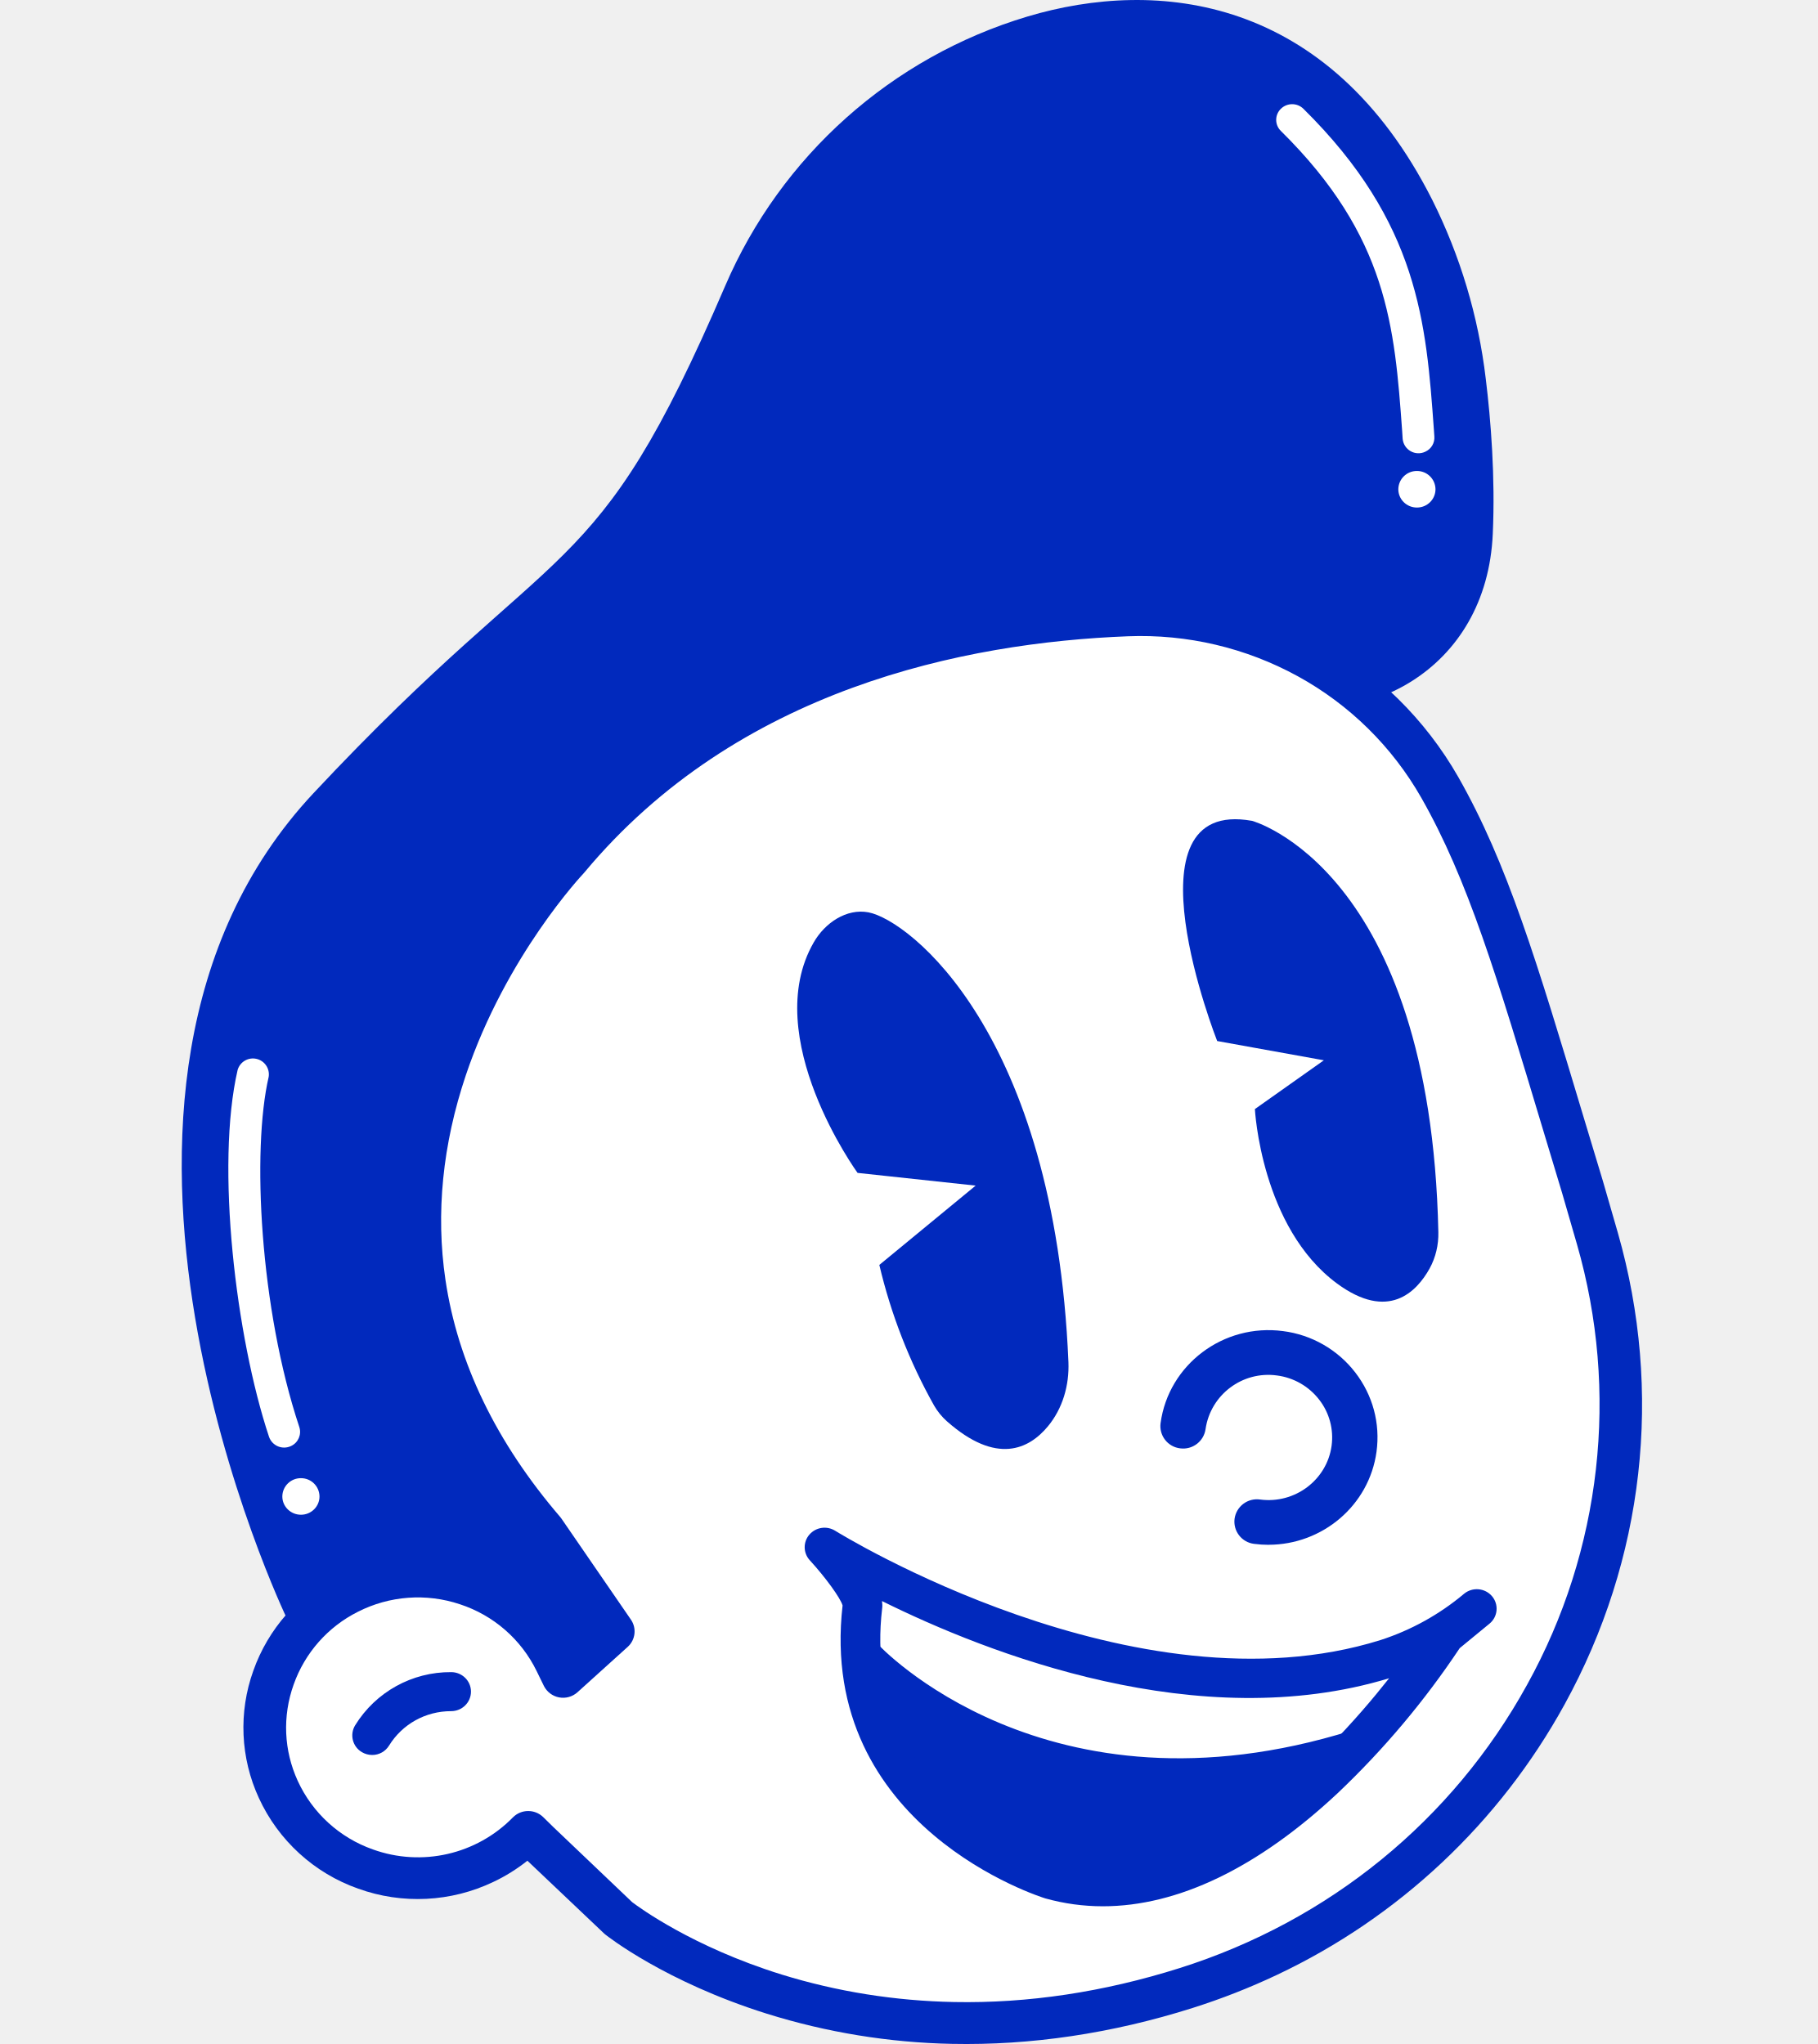
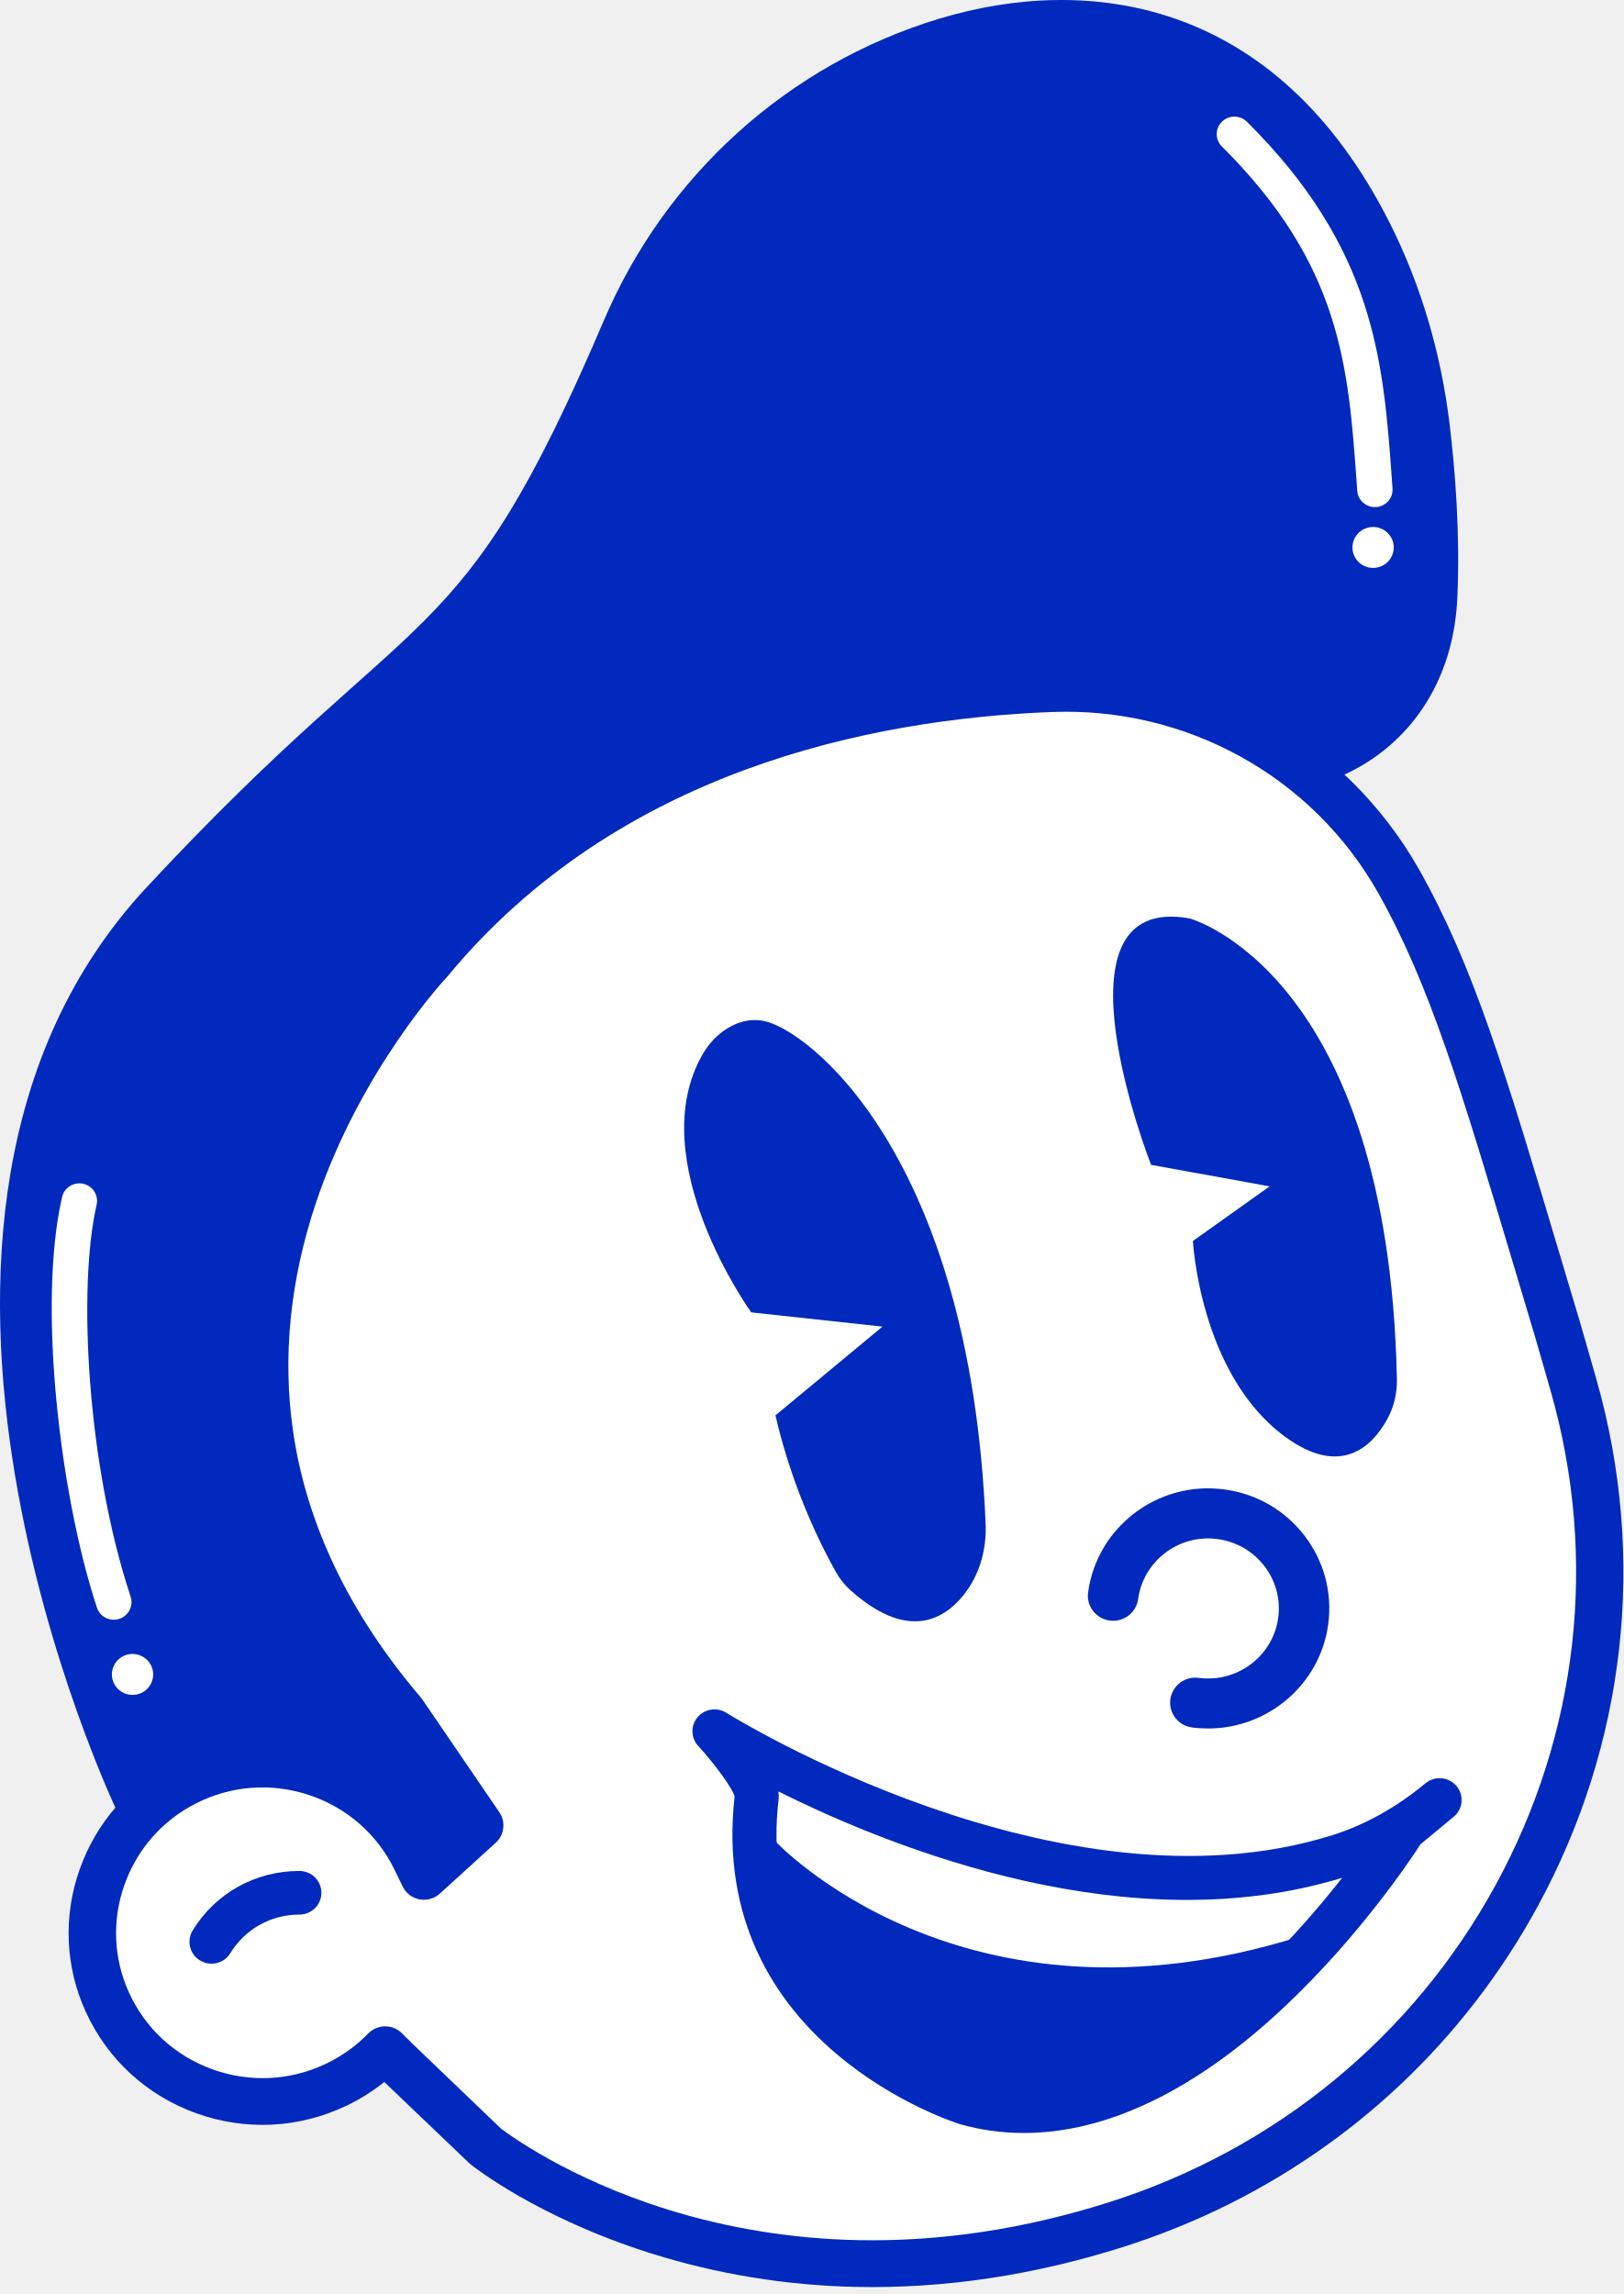
- <svg xmlns="http://www.w3.org/2000/svg" width="40" height="45" viewBox="0 0 40 45" fill="none">
-   <path d="M6.312 35.627S.737 24.047 6.9 17.462c5.497-5.874 6.155-4.405 9.061-11.167A10.53 10.53 0 0 1 22.61.365c2.862-.857 6.637-.463 8.911 4.03a11.933 11.933 0 0 1 1.18 3.94c.114.929.211 2.167.155 3.418-.132 2.997-2.833 4.446-5.415 3.646-4.069-1.26-7.753-2.64-14.936 3.536 0 0-2.761 2.8-2.154 8.055a13.756 13.756 0 0 0 1.61 5.012L14.232 36l-2.403 2.333c0-.002-1.388-5.05-5.518-2.707z" fill="#0129BD" />
-   <path d="M12.233 36.587c-.82-1.675-2.88-2.366-4.57-1.515-1.593.8-2.273 2.719-1.535 4.322.782 1.704 2.831 2.429 4.532 1.622.372-.176.696-.41.966-.688l.222.219 1.768 1.679s4.925 3.931 12.496 1.541c7.034-2.221 11.056-9.497 9.051-16.501-.025-.091-.298-1.032-.325-1.125-1.32-4.363-1.961-6.727-3.143-8.804-1.388-2.44-4.047-3.898-6.885-3.788-3.609.14-8.804 1.16-12.306 5.368 0 0-6.969 7.276-.527 14.777l1.527 2.221-1.108 1.002-.163-.33z" fill="#fff" />
-   <path d="M28.108 43.477c-.598.283-1.219.527-1.86.73-1.775.562-3.559.826-5.298.79a14.618 14.618 0 0 1-4.072-.664c-2.236-.702-3.509-1.706-3.561-1.748-.011-.008-.021-.017-.03-.027l-1.679-1.593c-.23.182-.48.34-.75.467a3.863 3.863 0 0 1-2.974.148 3.793 3.793 0 0 1-2.186-1.995 3.699 3.699 0 0 1-.122-2.804 3.774 3.774 0 0 1 1.87-2.117 3.864 3.864 0 0 1 2.972-.217c.907.3 1.65.906 2.115 1.72l.353-.32-1.288-1.874c-1.517-1.773-2.433-3.686-2.724-5.687-.233-1.608-.066-3.27.503-4.94.93-2.733 2.6-4.551 2.77-4.734 3.588-4.298 8.853-5.377 12.64-5.525a8.115 8.115 0 0 1 4.233.996 7.93 7.93 0 0 1 3.079 3.028c1.077 1.896 1.716 4.02 2.773 7.54l.41 1.358c.03.1.304 1.051.327 1.133 1 3.5.584 7.19-1.176 10.388a14.083 14.083 0 0 1-6.325 5.947zm-14.19-1.597c.137.104 1.32.979 3.284 1.59 1.219.377 2.496.581 3.796.606 1.627.032 3.298-.22 4.965-.747 3.291-1.04 6.006-3.255 7.648-6.238a12.74 12.74 0 0 0 1.097-9.7c-.03-.109-.297-1.032-.324-1.119l-.41-1.36c-1.039-3.457-1.666-5.545-2.692-7.35a7.003 7.003 0 0 0-2.718-2.674 7.188 7.188 0 0 0-3.74-.88c-3.6.14-8.596 1.157-11.962 5.2l-.021.024c-.016.017-1.698 1.8-2.587 4.436-.514 1.528-.666 3.045-.45 4.506.27 1.827 1.119 3.584 2.526 5.223.011.013.02.025.03.04l1.527 2.221a.458.458 0 0 1-.07.598l-1.109 1.002a.473.473 0 0 1-.736-.139l-.161-.33a2.87 2.87 0 0 0-1.688-1.47 2.914 2.914 0 0 0-2.247.166 2.86 2.86 0 0 0-1.413 1.602c-.25.7-.216 1.452.09 2.12a2.866 2.866 0 0 0 1.653 1.509 2.924 2.924 0 0 0 3.083-.705.474.474 0 0 1 .667-.006l.219.215 1.742 1.66z" fill="#0129BD" />
-   <path d="M19.116 20.086c.892.172 4.097 2.643 4.4 9.902.02.51-.126 1.02-.452 1.414-.415.5-1.127.856-2.221-.11a1.4 1.4 0 0 1-.285-.35 11.903 11.903 0 0 1-1.204-3.094l2.12-1.746-2.599-.28s-2.17-2.99-.963-5.078c.245-.425.719-.75 1.204-.658z" fill="#0129BD" />
-   <path d="M31.374 9.943a.349.349 0 0 1-.502-.286l-.01-.159c-.167-2.3-.312-4.287-2.67-6.615a.34.34 0 0 1 0-.488.354.354 0 0 1 .496 0c2.542 2.51 2.702 4.717 2.871 7.054l.011.16a.338.338 0 0 1-.196.334z" fill="#fff" />
-   <path d="M27.554 18.07s3.933 1.055 4.104 9.058c.006.278-.058.555-.193.8-.286.514-.906 1.162-2.035.331-1.677-1.236-1.81-3.842-1.81-3.842l1.518-1.074-2.348-.424c0-.001-2.12-5.366.764-4.848z" fill="#0129BD" />
-   <path d="M6.406 31.835a.352.352 0 0 1-.485-.203c-.73-2.196-1.18-5.967-.69-8.08a.351.351 0 0 1 .683.154c-.375 1.616-.195 5.1.674 7.712a.343.343 0 0 1-.182.417zM31.186 11.174c.226 0 .409-.18.409-.403a.406.406 0 0 0-.409-.402.406.406 0 0 0-.409.402c0 .223.183.403.41.403zM6.624 33.348c.225 0 .408-.18.408-.402a.406.406 0 0 0-.408-.403.406.406 0 0 0-.41.403c0 .222.184.402.41.402z" fill="#fff" />
-   <path d="M27.921 34.01c-.105 0-.212-.007-.32-.021a.493.493 0 0 1-.428-.554.496.496 0 0 1 .562-.422c.763.101 1.469-.429 1.573-1.181a1.355 1.355 0 0 0-.275-1.02 1.4 1.4 0 0 0-.926-.53 1.396 1.396 0 0 0-1.573 1.182.498.498 0 0 1-.562.422.493.493 0 0 1-.428-.554c.175-1.29 1.384-2.201 2.695-2.027a2.388 2.388 0 0 1 1.588.908c.388.502.555 1.122.47 1.748-.162 1.185-1.194 2.048-2.376 2.048zM8.19 38.637a.445.445 0 0 1-.226-.063.427.427 0 0 1-.147-.591 2.462 2.462 0 0 1 2.113-1.17c.24 0 .436.191.436.429s-.195.43-.436.43c-.562 0-1.073.283-1.367.758a.433.433 0 0 1-.372.207zM19.327 36.204S23.02 40.2 29.745 38.1c0 0-1.582 4.383-6.798 2.812-4.508-1.36-3.62-4.71-3.62-4.71z" fill="#0129BD" />
-   <path d="M24.274 41.968c-.43 0-.853-.058-1.265-.173-.056-.017-5.02-1.553-4.464-6.45-.046-.162-.375-.617-.721-.994a.424.424 0 0 1-.01-.565.442.442 0 0 1 .569-.085c.065.04 6.605 4.092 11.999 2.407a5.477 5.477 0 0 0 1.843-1.021.441.441 0 0 1 .613.053.425.425 0 0 1-.053.605l-.657.54a18.58 18.58 0 0 1-2.683 3.19c-1.759 1.648-3.523 2.493-5.171 2.493zm-4.861-6.72c.008.058.01.113.003.163-.497 4.2 3.662 5.505 3.839 5.558 2.98.839 5.917-2.242 7.319-4.021-4.192 1.273-8.833-.544-11.162-1.7zm-.863.111h.002-.002z" fill="#0129BD" />
+ <svg xmlns="http://www.w3.org/2000/svg" width="201" height="284" viewBox="0 0 201 284" fill="none">
+   <path d="M14.46 224.164C14.46 224.164 -20.402 151.309 18.135 109.872C52.507 72.91 56.621 82.155 74.796 39.61C82.436 21.713 97.615 7.934 116.369 2.292C134.264 -3.093 157.871 -0.619 172.091 27.652C175.996 35.423 178.422 43.827 179.471 52.449C180.18 58.289 180.789 66.08 180.44 73.949C179.611 92.807 162.724 101.923 146.577 96.895C121.132 88.966 98.094 80.275 53.176 119.138C53.176 119.138 35.91 136.757 39.705 169.82C40.973 180.867 44.448 191.557 49.771 201.357L63.991 226.52L48.962 241.2C48.962 241.19 40.284 209.425 14.46 224.164Z" fill="#0129BD" />
+   <path d="M51.481 230.211C46.358 219.668 33.476 215.323 22.9 220.678C12.944 225.717 8.69 237.783 13.304 247.87C18.197 258.591 31.009 263.154 41.644 258.076C43.971 256.967 45.998 255.492 47.686 253.75L49.074 255.126L60.129 265.688C60.129 265.688 90.926 290.425 138.27 275.389C182.259 261.412 207.404 215.63 194.872 171.56C194.712 170.986 193.004 165.066 192.834 164.482C184.586 137.033 180.572 122.155 173.182 109.088C164.504 93.735 147.877 84.559 130.132 85.252C107.563 86.133 75.078 92.557 53.178 119.027C53.178 119.027 9.599 164.809 49.883 212.007L59.43 225.984L52.499 232.289L51.481 230.211Z" fill="white" />
+   <path d="M150.757 273.561C147.022 275.343 143.138 276.877 139.133 278.154C128.029 281.688 116.874 283.351 105.999 283.123C97.271 282.935 88.703 281.53 80.534 278.946C66.554 274.531 58.595 268.216 58.265 267.948C58.196 267.899 58.136 267.839 58.076 267.78L47.58 257.753C46.142 258.901 44.574 259.891 42.887 260.692C37.015 263.494 30.414 263.821 24.293 261.623C18.171 259.416 13.318 254.961 10.621 249.071C8.075 243.508 7.805 237.242 9.863 231.431C11.92 225.621 16.064 220.879 21.556 218.108C27.358 215.168 33.959 214.683 40.141 216.742C45.813 218.632 50.456 222.443 53.362 227.561L55.569 225.552L47.52 213.762C38.033 202.606 32.301 190.569 30.484 177.978C29.026 167.861 30.075 157.398 33.63 146.895C39.441 129.701 49.887 118.258 50.956 117.11C73.384 90.066 106.309 83.275 129.996 82.345C139.243 81.979 148.4 84.147 156.459 88.611C164.538 93.075 171.189 99.668 175.712 107.666C182.453 119.594 186.448 132.958 193.058 155.111C193.867 157.814 194.716 160.665 195.615 163.654C195.805 164.278 197.522 170.267 197.662 170.781C203.923 192.806 201.317 216.019 190.312 236.143C181.325 252.575 167.534 265.553 150.757 273.561ZM62.02 263.514C62.879 264.167 70.279 269.671 82.562 273.511C90.181 275.887 98.17 277.174 106.299 277.332C116.475 277.53 126.92 275.947 137.346 272.63C157.927 266.087 174.904 252.15 185.169 233.382C195.445 214.584 197.872 192.905 192.03 172.345C191.84 171.662 190.172 165.852 190.003 165.307C189.104 162.308 188.255 159.467 187.446 156.755C180.945 134.997 177.021 121.861 170.61 110.497C166.615 103.439 160.743 97.619 153.613 93.679C146.493 89.739 138.404 87.829 130.226 88.146C107.717 89.027 76.47 95.421 55.419 120.861C55.379 120.911 55.33 120.96 55.289 121.01C55.19 121.119 44.674 132.334 39.112 148.925C35.896 158.536 34.948 168.079 36.296 177.275C37.983 188.767 43.296 199.824 52.094 210.139C52.164 210.218 52.224 210.297 52.284 210.387L61.831 224.364C62.639 225.552 62.45 227.155 61.391 228.125L54.461 234.431C53.782 235.054 52.843 235.312 51.934 235.144C51.025 234.975 50.257 234.381 49.857 233.56L48.849 231.481C46.711 227.076 42.957 223.799 38.293 222.235C33.62 220.681 28.637 221.038 24.243 223.275C20.098 225.373 16.963 228.957 15.405 233.352C13.847 237.757 14.057 242.488 15.974 246.695C18.011 251.15 21.686 254.525 26.31 256.188C30.943 257.851 35.936 257.604 40.38 255.486C42.337 254.545 44.095 253.298 45.583 251.754C46.132 251.19 46.881 250.873 47.66 250.863C48.449 250.853 49.198 251.16 49.757 251.714L51.125 253.07L62.02 263.514Z" fill="#0129BD" />
+   <path d="M94.522 126.382C100.094 127.461 120.137 143.012 122.034 188.686C122.164 191.893 121.245 195.11 119.208 197.585C116.612 200.733 112.158 202.97 105.317 196.892C104.608 196.258 104.009 195.516 103.54 194.694C101.962 191.913 98.167 184.607 96.01 175.223L109.262 164.236L93.014 162.474C93.014 162.474 79.443 143.666 86.993 130.52C88.52 127.847 91.486 125.798 94.522 126.382Z" fill="#0129BD" />
+   <path d="M171.181 62.566C170.941 62.685 170.672 62.754 170.392 62.774C169.184 62.863 168.135 61.962 168.045 60.764L167.975 59.765C166.937 45.292 166.028 32.79 151.289 18.14C150.43 17.289 150.43 15.913 151.289 15.071C152.147 14.22 153.536 14.23 154.384 15.071C170.282 30.86 171.281 44.748 172.339 59.458L172.409 60.458C172.489 61.368 171.97 62.2 171.181 62.566Z" fill="white" />
+   <path d="M147.291 113.702C147.291 113.702 171.886 120.335 172.955 170.69C172.995 172.442 172.595 174.184 171.747 175.719C169.959 178.956 166.085 183.034 159.024 177.807C148.539 170.027 147.7 153.634 147.7 153.634L157.197 146.873L142.517 144.211C142.517 144.201 129.256 110.446 147.291 113.702Z" fill="#0129BD" />
+   <path d="M15.038 200.307C14.948 200.346 14.858 200.386 14.768 200.416C13.62 200.792 12.382 200.168 12.002 199.03C7.439 185.211 4.623 161.483 7.688 148.189C7.958 147.021 9.136 146.289 10.315 146.556C11.493 146.823 12.232 147.991 11.962 149.159C9.616 159.326 10.744 181.251 16.177 197.684C16.516 198.723 16.017 199.841 15.038 200.307Z" fill="white" />
+   <path d="M170.008 70.309C171.42 70.309 172.564 69.175 172.564 67.775C172.564 66.376 171.42 65.241 170.008 65.241C168.596 65.241 167.451 66.376 167.451 67.775C167.451 69.175 168.596 70.309 170.008 70.309Z" fill="white" />
+   <path d="M16.408 209.831C17.82 209.831 18.965 208.697 18.965 207.297C18.965 205.898 17.82 204.763 16.408 204.763C14.996 204.763 13.852 205.898 13.852 207.297C13.852 208.697 14.996 209.831 16.408 209.831Z" fill="white" />
+   <path d="M149.591 213.99C148.932 213.99 148.263 213.95 147.584 213.861C145.876 213.634 144.678 212.079 144.907 210.377C145.137 208.684 146.715 207.476 148.423 207.724C153.196 208.357 157.61 205.021 158.259 200.29C158.568 197.993 157.959 195.717 156.541 193.875C155.123 192.034 153.066 190.856 150.749 190.539C145.956 189.896 141.562 193.242 140.913 197.974C140.683 199.666 139.105 200.864 137.398 200.626C135.69 200.399 134.492 198.845 134.722 197.142C135.82 189.025 143.38 183.294 151.578 184.392C155.553 184.917 159.068 186.946 161.504 190.104C163.931 193.262 164.98 197.162 164.45 201.102C163.432 208.555 156.981 213.99 149.591 213.99Z" fill="#0129BD" />
+   <path d="M26.19 243.108C25.711 243.108 25.222 242.979 24.772 242.712C23.484 241.94 23.075 240.277 23.854 238.99C26.68 234.377 31.623 231.625 37.065 231.625C38.573 231.625 39.791 232.833 39.791 234.328C39.791 235.823 38.573 237.03 37.065 237.03C33.55 237.03 30.355 238.812 28.517 241.802C28.018 242.643 27.109 243.108 26.19 243.108Z" fill="#0129BD" />
+   <path d="M95.842 227.796C95.842 227.796 118.94 252.939 160.991 239.734C160.991 239.734 151.095 267.312 118.48 257.423C90.29 248.871 95.842 227.796 95.842 227.796Z" fill="#0129BD" />
+   <path d="M126.773 264.067C124.086 264.067 121.44 263.701 118.864 262.978C118.514 262.869 87.477 253.208 90.953 222.393C90.663 221.373 88.606 218.512 86.439 216.137C85.52 215.137 85.5 213.613 86.379 212.583C87.258 211.554 88.775 211.316 89.934 212.049C90.343 212.306 131.237 237.795 164.97 227.194C168.994 225.927 172.879 223.769 176.494 220.769C177.652 219.819 179.36 219.968 180.328 221.106C181.297 222.244 181.147 223.947 179.999 224.907L175.885 228.312C174.576 230.342 168.315 239.696 159.108 248.377C148.113 258.751 137.078 264.067 126.773 264.067ZM96.375 221.779C96.425 222.145 96.435 222.492 96.395 222.809C93.289 249.238 119.293 257.445 120.402 257.781C139.036 263.057 157.4 243.675 166.168 232.48C139.954 240.488 110.935 229.055 96.375 221.779ZM90.982 222.482H90.992H90.982Z" fill="#0129BD" />
</svg>
